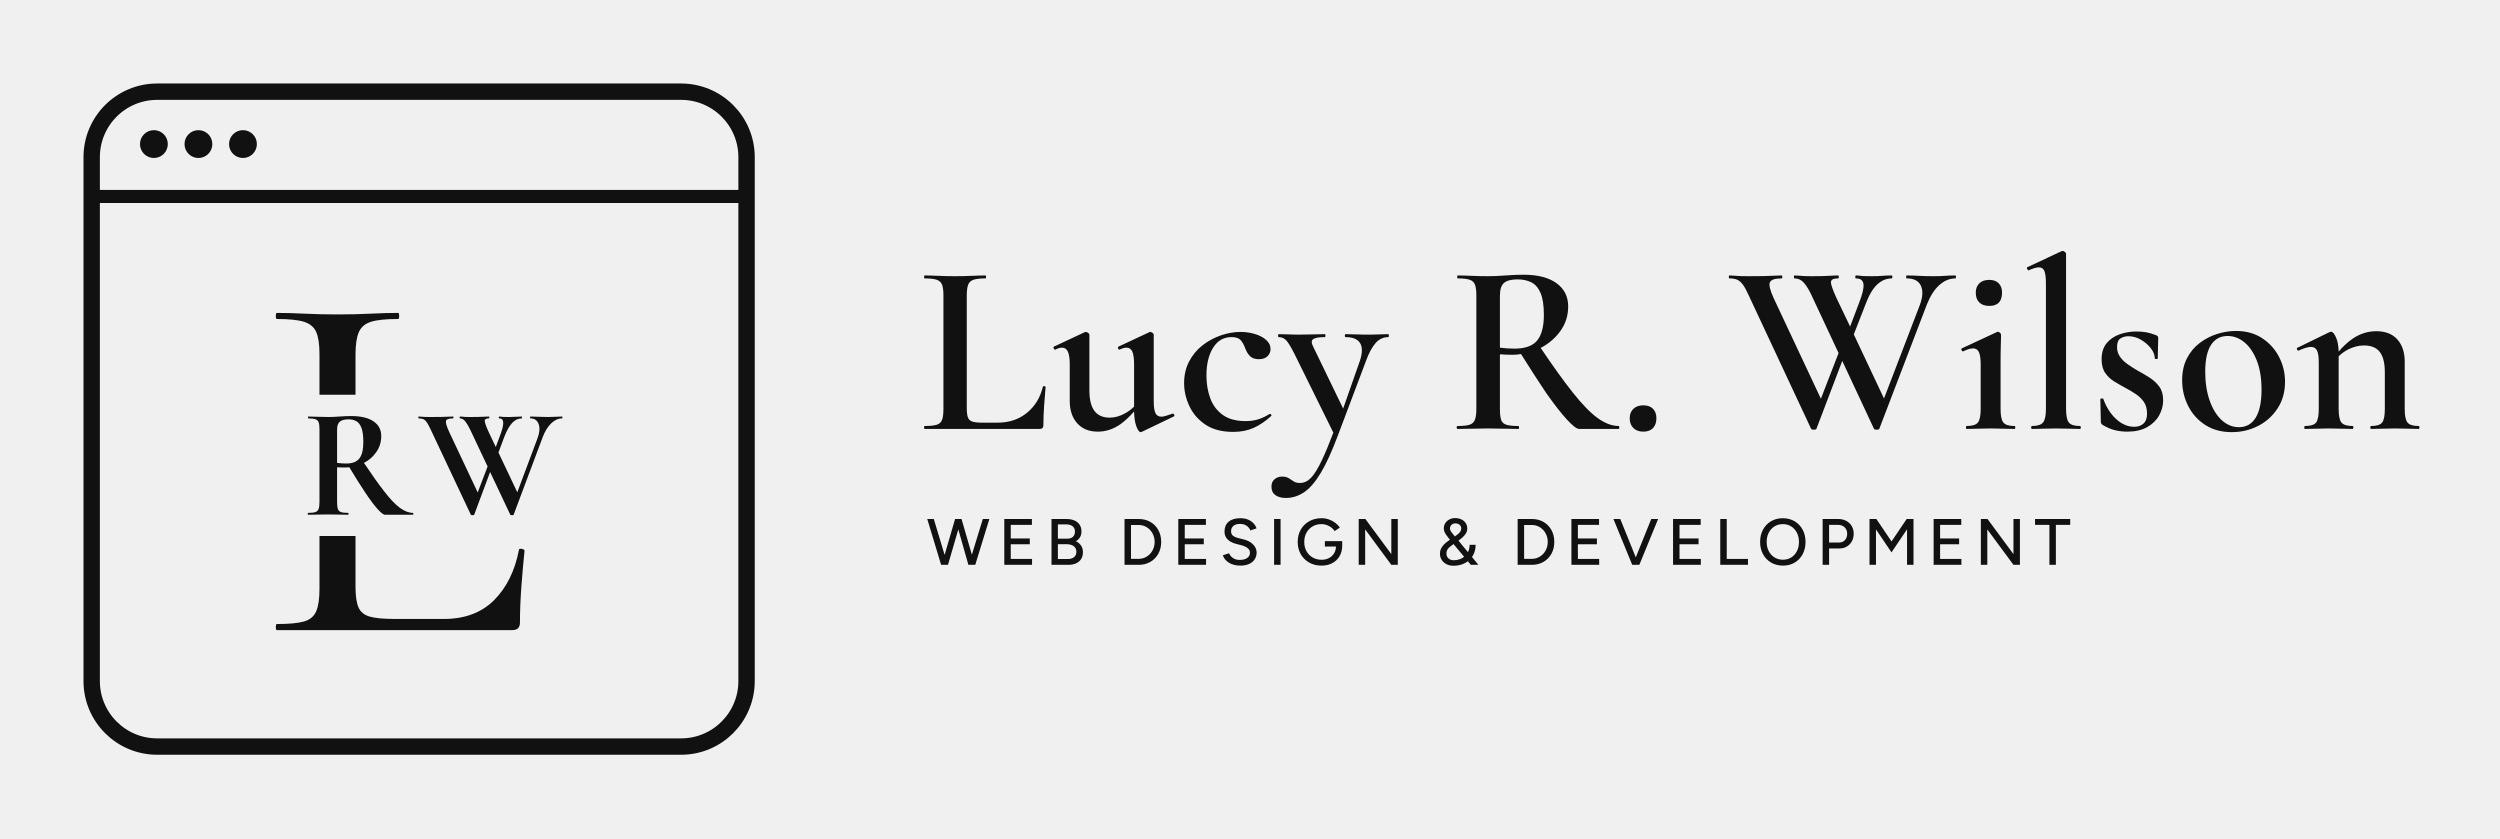
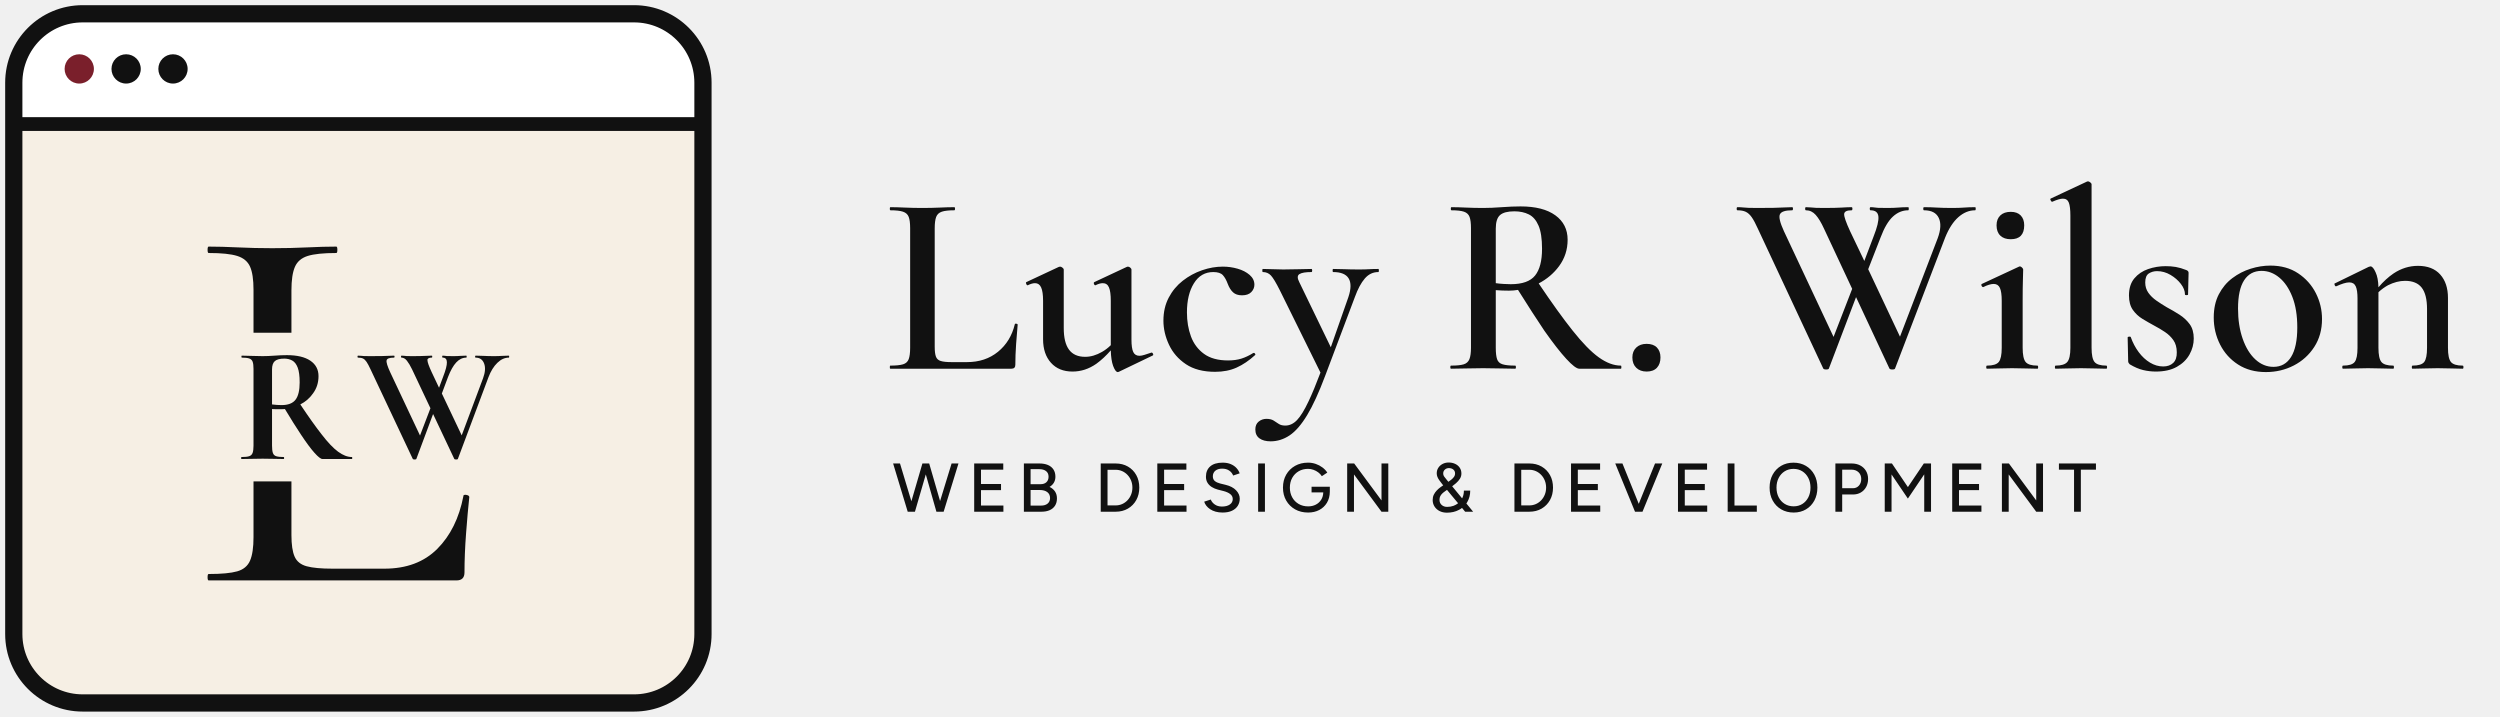
- <svg xmlns="http://www.w3.org/2000/svg" viewBox="0 0 1527 512">
+ <svg xmlns="http://www.w3.org/2000/svg" viewBox="48 48 1451 416">
+   <defs>
+     <clipPath id="win5">
+       <rect x="56" y="56" width="400" height="400" rx="40" />
+     </clipPath>
+   </defs>
+   <rect x="56" y="56" width="400" height="400" rx="40" fill="#f6efe4" />
+   <rect x="56" y="56" width="400" height="64" fill="#FFFFFF" clip-path="url(#win5)" />
  <rect x="56" y="56" width="400" height="400" rx="40" fill="none" stroke="#111111" stroke-width="10" />
  <line x1="56" y1="120" x2="456" y2="120" stroke="#111111" stroke-width="8" />
-   <circle cx="94.0" cy="88.0" r="8.5" fill="#111111" />
+   <circle cx="94.0" cy="88.0" r="8.5" fill="#7a1f2b" />
  <circle cx="121.2" cy="88.0" r="8.5" fill="#111111" />
  <circle cx="148.4" cy="88.0" r="8.5" fill="#111111" />
  <defs>
    <clipPath id="t">
      <rect x="0" y="0" width="512" height="241.1" />
    </clipPath>
    <clipPath id="b">
      <rect x="0" y="327.4" width="512" height="600" />
    </clipPath>
  </defs>
  <path d="M217.148 216.545V358.525Q217.148 366.895 219.008 371.08Q220.868 375.265 225.983 376.66Q231.098 378.055 241.018 378.055H271.088Q290.308 378.055 301.778 366.585Q313.248 355.115 316.968 335.895Q316.968 335.895 316.968 335.585Q317.588 334.965 318.828 335.275Q320.378 335.585 320.378 336.515Q319.448 345.195 318.518 357.44Q317.588 369.685 317.588 380.225Q317.588 384.875 312.938 384.875H169.098Q168.478 384.875 168.478 383.015Q168.478 381.155 169.098 381.155Q180.258 381.155 185.683 379.605Q191.108 378.055 193.123 373.405Q195.138 368.755 195.138 359.765V216.235Q195.138 207.245 193.123 202.75Q191.108 198.255 185.683 196.55Q180.258 194.845 169.098 194.845Q168.478 194.845 168.478 192.985Q168.478 191.125 169.098 191.125Q176.538 191.125 186.148 191.59Q195.758 192.055 205.988 192.055Q216.838 192.055 226.293 191.59Q235.748 191.125 243.188 191.125Q243.808 191.125 243.808 192.985Q243.808 194.845 243.188 194.845Q232.028 194.845 226.603 196.55Q221.178 198.255 219.163 202.905Q217.148 207.555 217.148 216.545Z" fill="#111111" clip-path="url(#t)" />
  <path d="M217.148 216.545V358.525Q217.148 366.895 219.008 371.08Q220.868 375.265 225.983 376.66Q231.098 378.055 241.018 378.055H271.088Q290.308 378.055 301.778 366.585Q313.248 355.115 316.968 335.895Q316.968 335.895 316.968 335.585Q317.588 334.965 318.828 335.275Q320.378 335.585 320.378 336.515Q319.448 345.195 318.518 357.44Q317.588 369.685 317.588 380.225Q317.588 384.875 312.938 384.875H169.098Q168.478 384.875 168.478 383.015Q168.478 381.155 169.098 381.155Q180.258 381.155 185.683 379.605Q191.108 378.055 193.123 373.405Q195.138 368.755 195.138 359.765V216.235Q195.138 207.245 193.123 202.75Q191.108 198.255 185.683 196.55Q180.258 194.845 169.098 194.845Q168.478 194.845 168.478 192.985Q168.478 191.125 169.098 191.125Q176.538 191.125 186.148 191.59Q195.758 192.055 205.988 192.055Q216.838 192.055 226.293 191.59Q235.748 191.125 243.188 191.125Q243.808 191.125 243.808 192.985Q243.808 194.845 243.188 194.845Q232.028 194.845 226.603 196.55Q221.178 198.255 219.163 202.905Q217.148 207.555 217.148 216.545Z" fill="#111111" clip-path="url(#b)" />
  <path d="M235.17 314.413Q233.73 314.413 230.514 310.813Q227.298 307.213 222.786 300.397Q218.562 294.061 213.378 285.421Q212.322 285.517 211.17 285.517H208.482Q207.042 285.517 205.89 285.421V306.637Q205.89 309.421 206.37 310.861Q206.85 312.301 208.29 312.781Q209.73 313.261 212.706 313.261Q212.898 313.261 212.898 313.837Q212.898 314.413 212.706 314.413Q210.21 314.413 207.138 314.317Q204.066 314.221 200.418 314.221Q196.962 314.221 193.842 314.317Q190.722 314.413 188.226 314.413Q187.938 314.413 187.938 313.837Q187.938 313.261 188.226 313.261Q191.202 313.261 192.642 312.781Q194.082 312.301 194.61 310.861Q195.138 309.421 195.138 306.637V262.189Q195.138 259.405 194.658 258.013Q194.178 256.621 192.738 256.093Q191.298 255.565 188.322 255.565Q188.13 255.565 188.13 254.989Q188.13 254.413 188.322 254.413Q190.818 254.413 193.89 254.557Q196.962 254.701 200.418 254.701Q203.586 254.701 207.378 254.413Q211.17 254.125 214.53 254.125Q223.362 254.125 228.114 257.341Q232.866 260.557 232.866 266.317Q232.866 271.981 229.698 276.301Q226.818 280.429 222.306 282.733Q229.41 293.389 234.594 300.013Q239.97 307.021 244.194 310.141Q248.418 313.261 252.258 313.261Q252.45 313.261 252.45 313.837Q252.45 314.413 252.258 314.413ZM221.922 269.965Q221.922 264.301 220.77 261.325Q219.618 258.349 217.602 257.245Q215.586 256.141 212.994 256.141Q209.154 256.141 207.522 257.581Q205.89 259.021 205.89 262.381V282.733Q207.234 282.925 208.77 283.021Q210.306 283.117 211.458 283.117Q217.122 283.117 219.522 279.997Q221.922 276.877 221.922 269.965ZM343.33 254.413Q343.522 254.413 343.522 254.989Q343.522 255.565 343.33 255.565Q339.778 255.565 336.658 258.589Q333.538 261.613 331.522 266.893L313.762 314.317Q313.666 314.701 312.754 314.701Q311.842 314.701 311.65 314.317L299.362 288.301L289.666 314.317Q289.57 314.701 288.658 314.701Q287.746 314.701 287.554 314.317L263.074 262.381Q261.73 259.501 260.77 258.061Q259.81 256.621 258.706 256.093Q257.602 255.565 255.778 255.565Q255.49 255.565 255.49 254.989Q255.49 254.413 255.778 254.413Q256.93 254.413 257.554 254.509Q258.178 254.605 259.282 254.653Q260.386 254.701 262.786 254.701Q267.106 254.701 269.65 254.653Q272.194 254.605 273.826 254.509Q275.458 254.413 276.706 254.413Q276.994 254.413 276.994 254.989Q276.994 255.565 276.706 255.565Q272.77 255.565 272.386 257.149Q272.002 258.733 274.498 264.109L291.778 300.781L297.826 284.941L287.17 262.381Q285.634 259.213 284.194 257.389Q282.754 255.565 281.026 255.565Q280.738 255.565 280.738 254.989Q280.738 254.413 281.026 254.413Q281.986 254.413 282.562 254.509Q283.138 254.605 284.05 254.653Q284.962 254.701 286.978 254.701Q292.354 254.701 294.706 254.557Q297.058 254.413 298.594 254.413Q298.882 254.413 298.882 254.989Q298.882 255.565 298.594 255.565Q296.77 255.565 296.194 256.429Q296.002 256.717 296.098 257.101Q296.098 258.733 298.594 264.109L302.818 273.037L305.218 266.605Q307.426 260.941 307.378 258.253Q307.33 255.565 304.93 255.565Q304.642 255.565 304.642 254.989Q304.642 254.413 304.93 254.413Q305.89 254.413 306.178 254.509Q306.466 254.605 307.378 254.653Q308.29 254.701 311.17 254.701Q313.57 254.701 315.058 254.557Q316.546 254.413 318.658 254.413Q318.85 254.413 318.85 254.989Q318.85 255.565 318.658 255.565Q315.394 255.565 312.802 258.349Q310.21 261.133 308.002 266.893L304.45 276.397L315.97 300.685L328.354 267.565Q330.274 262.381 328.978 258.973Q327.682 255.565 324.034 255.565Q323.746 255.565 323.746 254.989Q323.746 254.413 324.034 254.413Q326.53 254.413 328.882 254.557Q331.234 254.701 334.786 254.701Q337.474 254.701 339.202 254.557Q340.93 254.413 343.33 254.413Z" fill="#111111" />
  <path d="M590.506 180.55V249.25Q590.506 253.069 591.209 254.979Q591.912 256.889 594.026 257.53Q596.14 258.171 600.252 258.171H609.23Q619.899 258.171 627.253 252.16Q634.606 246.149 637.002 236.185Q637.111 235.735 637.882 235.865Q638.652 235.994 638.652 236.444Q638.202 241.105 637.752 247.649Q637.302 254.192 637.302 259.75Q637.302 262.0 635.011 262.0H564.748Q564.448 262.0 564.448 261.1Q564.448 260.2 564.748 260.2Q569.658 260.2 572.114 259.45Q574.569 258.7 575.409 256.45Q576.249 254.2 576.249 249.85V180.4Q576.249 176.05 575.409 173.875Q574.569 171.7 572.114 170.875Q569.658 170.05 564.748 170.05Q564.448 170.05 564.448 169.15Q564.448 168.25 564.748 168.25Q568.348 168.25 573.183 168.475Q578.019 168.7 583.264 168.7Q588.837 168.7 593.536 168.475Q598.235 168.25 601.899 168.25Q602.307 168.25 602.307 169.15Q602.307 170.05 601.899 170.05Q597.034 170.05 594.602 170.875Q592.17 171.7 591.338 173.95Q590.506 176.2 590.506 180.55ZM670.5 263.65Q662.55 263.65 657.975 258.55Q653.4 253.45 653.4 244.9V222.55Q653.4 217.3 652.275 214.825Q651.15 212.35 648.75 212.35Q646.95 212.35 644.55 213.55Q643.95 213.7 643.65 212.8Q643.35 212.2 643.5 211.9Q643.65 211.9 643.65 211.75L662.55 202.9Q663.0 202.75 663.3 202.75Q663.9 202.75 664.65 203.35Q665.4 203.95 665.4 204.4V238.45Q665.4 246.85 668.475 250.975Q671.55 255.1 677.85 255.1Q682.65 255.1 687.6 252.25Q690.45 250.6 692.7 248.35V222.55Q692.7 217.3 691.65 214.825Q690.6 212.35 688.05 212.35Q686.25 212.35 683.85 213.55Q683.25 213.7 682.95 212.8Q682.65 212.2 682.95 211.9Q682.95 211.9 683.1 211.75L702.0 202.9Q702.3 202.75 702.6 202.75Q703.35 202.75 704.025 203.35Q704.7 203.95 704.7 204.4V245.05Q704.7 250.15 705.75 252.325Q706.8 254.5 709.35 254.5Q710.55 254.5 712.2 253.975Q713.85 253.45 716.1 252.7Q716.7 252.4 717.15 253.225Q717.6 254.05 717.0 254.35L697.35 263.8Q697.05 263.95 696.75 263.95Q695.4 263.95 694.05 260.35Q692.85 257.05 692.7 251.35Q688.65 256.0 684.3 259.15Q677.85 263.65 670.5 263.65ZM753.25 263.8Q742.9 263.8 736.3 259.375Q729.7 254.95 726.475 248.05Q723.25 241.15 723.25 234.1Q723.25 226.6 726.325 220.75Q729.4 214.9 734.5 210.925Q739.6 206.95 745.675 204.85Q751.75 202.75 757.75 202.75Q762.1 202.75 766.3 203.95Q770.5 205.15 773.275 207.55Q776.05 209.95 776.05 213.25Q776.05 215.65 774.25 217.525Q772.45 219.4 768.85 219.4Q765.55 219.4 763.675 217.675Q761.8 215.95 760.6 212.8Q759.4 209.5 757.75 207.7Q756.1 205.9 752.2 205.9Q745.0 205.9 740.95 212.425Q736.9 218.95 736.9 229.3Q736.9 236.95 739.225 243.25Q741.55 249.55 746.8 253.375Q752.05 257.2 760.75 257.2Q765.1 257.2 768.475 256.15Q771.85 255.1 775.45 252.85Q775.6 252.85 775.6 252.85Q775.9 252.7 776.35 253.15Q776.8 253.75 776.5 254.05Q771.25 258.85 765.775 261.325Q760.3 263.8 753.25 263.8ZM848.0 204.1Q848.3 204.1 848.3 205.0Q848.3 205.9 848.0 205.9Q843.35 205.9 840.125 209.65Q836.9 213.4 834.35 220.45L817.1 266.2Q811.7 280.6 806.675 288.925Q801.65 297.25 796.475 300.7Q791.3 304.15 785.45 304.15Q781.4 304.15 779.0 302.425Q776.6 300.7 776.6 297.25Q776.6 294.25 778.55 292.675Q780.5 291.1 783.05 291.1Q785.6 291.1 787.175 292.075Q788.75 293.05 790.175 294.025Q791.6 295.0 794.0 295.0Q797.75 295.0 800.825 291.775Q803.9 288.55 807.5 280.9Q810.5 274.6 814.4 264.25L790.85 216.55Q787.55 209.95 785.675 207.925Q783.8 205.9 780.95 205.9Q780.65 205.9 780.65 205.0Q780.65 204.1 780.95 204.1Q783.8 204.1 786.875 204.25Q789.95 204.4 792.8 204.4Q798.05 204.4 802.025 204.25Q806.0 204.1 809.15 204.1Q809.6 204.1 809.6 205.0Q809.6 205.9 809.15 205.9Q804.05 205.9 802.175 207.1Q800.3 208.3 802.1 211.75L820.4 249.55L830.6 220.45Q833.0 213.25 830.75 209.575Q828.5 205.9 821.75 205.9Q821.45 205.9 821.45 205.0Q821.45 204.1 821.75 204.1Q825.35 204.1 828.575 204.25Q831.8 204.4 836.9 204.4Q840.35 204.4 842.6 204.25Q844.85 204.1 848.0 204.1ZM964.6 262.0Q962.35 262.0 957.1 256.3Q951.85 250.6 944.35 239.95Q937.6 229.9 929.05 216.25Q926.5 216.7 923.8 216.7Q922.0 216.7 919.9 216.625Q917.8 216.55 916.15 216.4V249.85Q916.15 254.2 916.9 256.45Q917.65 258.7 920.125 259.45Q922.6 260.2 927.4 260.2Q927.85 260.2 927.85 261.1Q927.85 262.0 927.4 262.0Q923.65 262.0 919.0 261.85Q914.35 261.7 908.8 261.7Q903.55 261.7 898.75 261.85Q893.95 262.0 890.2 262.0Q889.75 262.0 889.75 261.1Q889.75 260.2 890.2 260.2Q895.15 260.2 897.55 259.45Q899.95 258.7 900.85 256.45Q901.75 254.2 901.75 249.85V180.4Q901.75 176.05 900.925 173.875Q900.1 171.7 897.7 170.875Q895.3 170.05 890.35 170.05Q890.05 170.05 890.05 169.15Q890.05 168.25 890.35 168.25Q894.1 168.25 898.825 168.475Q903.55 168.7 908.8 168.7Q913.6 168.7 919.6 168.25Q925.6 167.8 930.55 167.8Q943.6 167.8 950.725 172.975Q957.85 178.15 957.85 187.15Q957.85 195.7 952.9 202.45Q948.25 208.75 941.05 212.5Q952.45 229.45 960.7 239.8Q969.25 250.6 975.925 255.4Q982.6 260.2 988.75 260.2Q989.05 260.2 989.05 261.1Q989.05 262.0 988.75 262.0ZM943.0 192.4Q943.0 183.7 940.975 178.975Q938.95 174.25 935.35 172.45Q931.75 170.65 926.95 170.65Q921.1 170.65 918.625 172.825Q916.15 175.0 916.15 180.7V212.35Q918.25 212.65 920.65 212.8Q923.05 212.95 924.85 212.95Q934.9 212.95 938.95 207.925Q943.0 202.9 943.0 192.4ZM1003.711 263.65Q999.924 263.65 997.676 261.443Q995.428 259.236 995.428 255.452Q995.428 251.879 997.676 249.726Q999.924 247.574 1003.682 247.574Q1007.649 247.574 1009.692 249.726Q1011.736 251.879 1011.736 255.452Q1011.736 259.236 1009.678 261.443Q1007.621 263.65 1003.711 263.65ZM1194.4 168.25Q1194.7 168.25 1194.7 169.15Q1194.7 170.05 1194.4 170.05Q1189.15 170.05 1184.65 174.025Q1180.15 178.0 1177.0 185.8L1147.9 261.85Q1147.75 262.45 1146.325 262.45Q1144.9 262.45 1144.6 261.85L1125.25 220.45L1109.5 261.85Q1109.35 262.45 1107.925 262.45Q1106.5 262.45 1106.2 261.85L1068.25 180.7Q1066.3 176.35 1064.725 174.1Q1063.15 171.85 1061.275 170.95Q1059.4 170.05 1056.4 170.05Q1055.95 170.05 1055.95 169.15Q1055.95 168.25 1056.4 168.25Q1058.35 168.25 1059.625 168.4Q1060.9 168.55 1062.775 168.625Q1064.65 168.7 1067.8 168.7Q1073.8 168.7 1077.475 168.625Q1081.15 168.55 1083.7 168.4Q1086.25 168.25 1088.2 168.25Q1088.65 168.25 1088.65 169.15Q1088.65 170.05 1088.2 170.05Q1082.2 170.05 1081.075 172.375Q1079.95 174.7 1083.4 182.2L1112.2 243.55L1123.0 215.65L1106.65 180.7Q1104.25 175.45 1101.85 172.75Q1099.45 170.05 1096.15 170.05Q1095.7 170.05 1095.7 169.15Q1095.7 168.25 1096.15 168.25Q1097.8 168.25 1099.075 168.4Q1100.35 168.55 1101.925 168.625Q1103.5 168.7 1106.35 168.7Q1113.55 168.7 1116.925 168.475Q1120.3 168.25 1122.7 168.25Q1123.15 168.25 1123.15 169.15Q1123.15 170.05 1122.7 170.05Q1118.5 170.05 1118.35 172.225Q1118.2 174.4 1121.8 182.2L1130.05 199.45L1135.45 185.2Q1138.6 177.25 1138.225 173.65Q1137.85 170.05 1133.65 170.05Q1133.2 170.05 1133.2 169.15Q1133.2 168.25 1133.65 168.25Q1135.15 168.25 1135.825 168.4Q1136.5 168.55 1138.0 168.625Q1139.5 168.7 1143.4 168.7Q1147.3 168.7 1149.7 168.475Q1152.1 168.25 1155.55 168.25Q1155.85 168.25 1155.85 169.15Q1155.85 170.05 1155.55 170.05Q1150.6 170.05 1146.625 173.725Q1142.65 177.4 1139.5 185.8L1132.3 204.25L1150.75 243.4L1172.65 186.25Q1175.35 178.9 1173.25 174.475Q1171.15 170.05 1164.7 170.05Q1164.25 170.05 1164.25 169.15Q1164.25 168.25 1164.7 168.25Q1168.6 168.25 1172.125 168.475Q1175.65 168.7 1181.05 168.7Q1185.25 168.7 1187.95 168.475Q1190.65 168.25 1194.4 168.25ZM1201.25 262.0Q1200.8 262.0 1200.8 261.1Q1200.8 260.2 1201.25 260.2Q1206.35 260.2 1208.075 258.1Q1209.8 256.0 1209.8 249.85V222.55Q1209.8 217.45 1208.75 215.125Q1207.7 212.8 1205.15 212.8Q1203.95 212.8 1202.45 213.25Q1200.95 213.7 1199.15 214.6Q1198.55 214.75 1198.1 213.85Q1197.8 213.25 1198.1 212.95Q1198.1 212.8 1198.25 212.8L1219.85 202.75Q1220.15 202.6 1220.3 202.6Q1220.9 202.6 1221.575 203.275Q1222.25 203.95 1222.25 204.4Q1222.25 206.05 1222.1 210.4Q1221.95 214.75 1221.95 222.4V249.85Q1221.95 256.0 1223.675 258.1Q1225.4 260.2 1230.5 260.2Q1230.95 260.2 1230.95 261.1Q1230.95 262.0 1230.5 262.0Q1227.5 262.0 1223.75 261.85Q1220.0 261.7 1215.8 261.7Q1211.75 261.7 1207.925 261.85Q1204.1 262.0 1201.25 262.0ZM1215.05 186.85Q1211.15 186.85 1208.975 184.75Q1206.8 182.65 1206.8 178.75Q1206.8 175.15 1208.975 173.05Q1211.15 170.95 1215.05 170.95Q1218.8 170.95 1220.825 173.05Q1222.85 175.15 1222.85 178.75Q1222.85 186.85 1215.05 186.85ZM1241.1 262.0Q1240.65 262.0 1240.65 261.1Q1240.65 260.2 1241.1 260.2Q1246.05 260.2 1247.85 258.1Q1249.65 256.0 1249.65 249.85V173.2Q1249.65 167.95 1248.75 165.625Q1247.85 163.3 1245.3 163.3Q1243.2 163.3 1239.15 165.1Q1238.7 165.25 1238.25 164.35Q1237.8 163.6 1238.1 163.45Q1238.1 163.3 1238.1 163.3L1259.25 153.4Q1259.55 153.25 1259.85 153.25Q1260.45 153.25 1261.2 153.85Q1261.95 154.45 1261.95 154.9V249.85Q1261.95 256.0 1263.675 258.1Q1265.4 260.2 1270.5 260.2Q1270.95 260.2 1270.95 261.1Q1270.95 262.0 1270.5 262.0Q1267.65 262.0 1263.825 261.85Q1260 261.7 1255.8 261.7Q1251.6 261.7 1247.775 261.85Q1243.95 262.0 1241.1 262.0ZM1293.092 211.96Q1293.092 215.358 1294.9 217.915Q1296.707 220.473 1299.552 222.456Q1302.396 224.44 1305.629 226.349Q1309.42 228.366 1312.979 230.65Q1316.537 232.934 1318.896 236.151Q1321.255 239.369 1321.255 244.495Q1321.255 249.295 1318.801 253.726Q1316.346 258.156 1311.458 260.903Q1306.57 263.65 1299.276 263.65Q1295.567 263.65 1291.9 262.784Q1288.233 261.917 1284.089 259.435Q1283.789 259.135 1283.489 258.685Q1283.189 258.235 1283.189 257.635L1282.889 243.899Q1282.889 243.449 1283.714 243.374Q1284.539 243.299 1284.689 243.64Q1286.421 248.523 1289.318 252.4Q1292.215 256.278 1295.896 258.484Q1299.576 260.691 1303.517 260.691Q1307.136 260.691 1309.313 258.651Q1311.49 256.611 1311.408 252.422Q1311.366 248.181 1309.429 245.427Q1307.493 242.672 1304.56 240.709Q1301.628 238.746 1298.504 237.096Q1294.971 235.187 1291.542 233.108Q1288.113 231.029 1285.883 227.824Q1283.654 224.62 1283.654 219.452Q1283.654 213.317 1286.763 209.588Q1289.871 205.859 1294.773 204.167Q1299.674 202.476 1304.95 202.476Q1308.085 202.476 1310.839 202.947Q1313.594 203.417 1316.905 204.726Q1318.255 205.217 1318.255 206.376Q1318.255 209.17 1318.105 212.209Q1317.955 215.249 1317.955 218.901Q1317.955 219.31 1317.055 219.31Q1316.155 219.31 1316.155 218.901Q1316.155 215.886 1313.789 212.792Q1311.422 209.699 1307.734 207.533Q1304.046 205.367 1299.944 205.367Q1297.307 205.367 1295.2 206.706Q1293.092 208.045 1293.092 211.96ZM1363.111 263.95Q1353.826 263.95 1347.029 259.6Q1340.233 255.25 1336.544 247.975Q1332.856 240.7 1332.856 232.3Q1332.856 224.5 1335.815 218.8Q1338.774 213.1 1343.662 209.425Q1348.55 205.75 1354.317 203.95Q1360.085 202.15 1365.702 202.15Q1375.137 202.15 1381.859 206.65Q1388.581 211.15 1392.14 218.2Q1395.699 225.25 1395.699 233.159Q1395.699 242.433 1391.186 249.387Q1386.672 256.341 1379.276 260.146Q1371.879 263.95 1363.111 263.95ZM1367.529 260.924Q1374.189 260.924 1377.766 255.136Q1381.344 249.348 1381.344 238.037Q1381.344 227.583 1378.466 220.274Q1375.588 212.965 1370.887 209.091Q1366.186 205.217 1360.644 205.217Q1354.051 205.217 1350.502 210.653Q1346.952 216.089 1346.952 227.08Q1346.952 236.909 1349.647 244.613Q1352.341 252.317 1357.021 256.621Q1361.701 260.924 1367.529 260.924ZM1448.25 262.0Q1447.8 262.0 1447.8 261.1Q1447.8 260.2 1448.25 260.2Q1453.35 260.2 1455 258.1Q1456.65 256.0 1456.65 249.85V227.35Q1456.65 218.95 1453.575 214.975Q1450.5 211.0 1443.9 211.0Q1439.1 211.0 1434 213.55Q1431 215.2 1428.45 217.6V249.85Q1428.45 256.0 1430.175 258.1Q1431.9 260.2 1437 260.2Q1437.45 260.2 1437.45 261.1Q1437.45 262.0 1437 262.0Q1434.15 262.0 1430.4 261.85Q1426.65 261.7 1422.45 261.7Q1418.4 261.7 1414.575 261.85Q1410.75 262.0 1407.9 262.0Q1407.45 262.0 1407.45 261.1Q1407.45 260.2 1407.9 260.2Q1413 260.2 1414.65 258.1Q1416.3 256.0 1416.3 249.85V221.2Q1416.3 216.4 1415.25 214.15Q1414.2 211.9 1411.5 211.9Q1410.15 211.9 1408.2 212.5Q1406.25 213.1 1404 214.15Q1403.7 214.15 1403.55 214.15Q1403.25 214.0 1403.1 213.55Q1402.65 212.65 1403.1 212.5L1422.75 202.9Q1423.5 202.6 1423.8 202.6Q1425.3 202.6 1426.8 206.05Q1428.3 209.2 1428.45 214.75Q1432.65 209.8 1437.3 206.65Q1443.9 202.3 1451.4 202.3Q1459.8 202.3 1464.3 207.325Q1468.8 212.35 1468.8 220.9V249.85Q1468.8 256.0 1470.525 258.1Q1472.25 260.2 1477.35 260.2Q1477.8 260.2 1477.8 261.1Q1477.8 262.0 1477.35 262.0Q1474.5 262.0 1470.75 261.85Q1467 261.7 1462.8 261.7Q1458.75 261.7 1454.925 261.85Q1451.1 262.0 1448.25 262.0Z" fill="#111111" />
  <path d="M574.834 345.0 566.366 317.0H570.359L576.967 338.936L583.365 317.0H587.301L593.618 338.809L600.306 317.0H604.3L595.689 345.0H591.49L585.333 323.333L579.033 345.0ZM613.421 345.0V317.0H630.298V320.604H617.369V328.907H628.994V332.454H617.369V341.396H630.378V345.0ZM642.261 345.0V317.0H651.286Q654.149 317.0 656.217 317.88Q658.286 318.76 659.423 320.486Q660.561 322.212 660.561 324.709Q660.561 326.646 659.67 328.142Q658.778 329.639 657.156 330.594Q659.224 331.594 660.338 333.271Q661.453 334.948 661.453 337.279Q661.453 339.731 660.355 341.463Q659.258 343.194 657.249 344.097Q655.24 345.0 652.457 345.0ZM646.152 341.447H652.205Q654.666 341.447 656.06 340.271Q657.453 339.094 657.453 337.061Q657.453 334.857 655.86 333.626Q654.267 332.396 651.435 332.396H646.152ZM646.152 329.027H651.907Q654.1 329.027 655.342 327.873Q656.584 326.719 656.584 324.675Q656.584 322.573 655.142 321.434Q653.7 320.295 651.137 320.295H646.152ZM686.861 345.0V317.0H695.508Q699.537 317.0 702.635 318.786Q705.733 320.571 707.49 323.726Q709.248 326.88 709.248 331.0Q709.248 335.08 707.49 338.24Q705.733 341.4 702.635 343.2Q699.537 345.0 695.508 345.0ZM690.809 341.338H695.508Q697.553 341.338 699.319 340.547Q701.084 339.756 702.421 338.337Q703.758 336.918 704.5 335.038Q705.243 333.159 705.243 331.0Q705.243 328.841 704.5 326.962Q703.758 325.082 702.421 323.663Q701.084 322.244 699.319 321.453Q697.553 320.662 695.508 320.662H690.809ZM719.701 345.0V317.0H736.578V320.604H723.649V328.907H735.274V332.454H723.649V341.396H736.658V345.0ZM757.599 345.48Q755.354 345.48 753.545 344.969Q751.737 344.457 750.382 343.554Q749.028 342.651 748.156 341.531Q747.285 340.411 746.913 339.165L750.735 337.924Q751.324 339.552 753.002 340.765Q754.681 341.979 757.137 342.002Q760.083 342.013 761.785 340.817Q763.487 339.62 763.487 337.667Q763.487 335.875 762.002 334.741Q760.518 333.607 758.068 332.985L754.838 332.162Q752.907 331.659 751.338 330.684Q749.77 329.71 748.85 328.23Q747.93 326.749 747.93 324.698Q747.93 320.835 750.427 318.677Q752.925 316.52 757.628 316.52Q760.354 316.52 762.359 317.385Q764.365 318.251 765.654 319.654Q766.943 321.057 767.503 322.732L763.721 323.996Q763.036 322.197 761.389 321.098Q759.741 319.998 757.343 319.998Q754.841 319.998 753.388 321.197Q751.935 322.397 751.935 324.47Q751.935 326.245 753.077 327.185Q754.219 328.124 756.109 328.604L759.351 329.399Q763.293 330.341 765.421 332.567Q767.549 334.793 767.549 337.422Q767.549 339.726 766.417 341.546Q765.286 343.366 763.068 344.423Q760.851 345.48 757.599 345.48ZM778.221 345.0V317.0H782.169V345.0ZM807.211 345.48Q802.948 345.48 799.656 343.62Q796.365 341.76 794.499 338.5Q792.633 335.24 792.633 331.029Q792.633 326.76 794.499 323.5Q796.365 320.24 799.656 318.38Q802.948 316.52 807.211 316.52Q809.537 316.52 811.674 317.263Q813.811 318.006 815.54 319.3Q817.268 320.595 818.36 322.281L815.196 324.38Q814.407 323.129 813.119 322.164Q811.831 321.198 810.298 320.661Q808.764 320.124 807.211 320.124Q804.132 320.124 801.747 321.518Q799.363 322.912 798 325.359Q796.638 327.807 796.638 331.029Q796.638 334.182 797.989 336.641Q799.34 339.1 801.742 340.499Q804.143 341.899 807.268 341.899Q809.764 341.899 811.723 340.876Q813.682 339.854 814.821 338.024Q815.96 336.194 816.018 333.807H809.23V330.518H819.828V333.383Q819.794 337.052 818.171 339.775Q816.548 342.498 813.713 343.989Q810.879 345.48 807.211 345.48ZM829.901 345.0V317.0H833.964L849.82 338.449V317.0H853.767V345.0H849.82L833.849 323.362V345.0ZM887.8 345.56Q885.4 345.56 883.54 344.62Q881.68 343.68 880.6 342.0Q879.52 340.32 879.52 338.2Q879.52 336.48 880.18 335.12Q880.84 333.76 881.94 332.62Q883.04 331.48 884.36 330.56L885.64 329.68L885.04 328.96Q884.08 327.72 883.36 326.72Q882.64 325.72 882.26 324.74Q881.88 323.76 881.88 322.72Q881.88 320.92 882.8 319.5Q883.72 318.08 885.3 317.26Q886.88 316.44 888.8 316.44Q890.92 316.44 892.6 317.24Q894.28 318.04 895.24 319.48Q896.2 320.92 896.2 322.84Q896.2 324.44 895.36 325.82Q894.52 327.2 893.04 328.48Q892.04 329.36 890.84 330.24L893.08 332.96L896.6 337.24Q896.76 336.96 896.88 336.68Q897.64 334.92 897.64 332.76H901.32Q901.32 336.48 899.6 339.4Q899.36 339.8 899.08 340.2L903 345.0H898.36L896.56 342.8Q895.76 343.44 894.8 343.92Q891.76 345.56 887.8 345.56ZM887.84 332.32 886.72 333.12Q885.88 333.68 885.14 334.38Q884.4 335.08 883.94 335.96Q883.48 336.84 883.48 338.12Q883.48 339.92 884.72 341.06Q885.96 342.2 887.96 342.2Q889.92 342.2 891.68 341.56Q893.12 341.0 894.28 340.08L890.08 335.04ZM888.64 327.64Q889.44 327.04 890.28 326.44Q891.2 325.72 891.86 324.82Q892.52 323.92 892.52 322.8Q892.52 321.36 891.5 320.52Q890.48 319.68 888.92 319.68Q887.56 319.68 886.6 320.56Q885.64 321.44 885.64 322.76Q885.64 323.88 886.34 324.78Q887.04 325.68 888.04 326.92ZM926.981 345.0V317.0H935.628Q939.657 317.0 942.755 318.786Q945.853 320.571 947.61 323.726Q949.368 326.88 949.368 331.0Q949.368 335.08 947.61 338.24Q945.853 341.4 942.755 343.2Q939.657 345.0 935.628 345.0ZM930.929 341.338H935.628Q937.673 341.338 939.439 340.547Q941.204 339.756 942.541 338.337Q943.878 336.918 944.62 335.038Q945.363 333.159 945.363 331.0Q945.363 328.841 944.62 326.962Q943.878 325.082 942.541 323.663Q941.204 322.244 939.439 321.453Q937.673 320.662 935.628 320.662H930.929ZM959.821 345.0V317.0H976.698V320.604H963.769V328.907H975.394V332.454H963.769V341.396H976.778V345.0ZM996.959 345.0 985.486 317.0H989.662L999.133 340.434L1008.58 317.0H1012.786L1001.307 345.0ZM1021.901 345.0V317.0H1038.778V320.604H1025.849V328.907H1037.474V332.454H1025.849V341.396H1038.858V345.0ZM1050.741 345.0V317.0H1054.689V341.396H1067.664V345.0ZM1089.046 345.48Q1084.965 345.48 1081.811 343.634Q1078.657 341.789 1076.865 338.516Q1075.073 335.243 1075.073 331.013Q1075.073 326.743 1076.851 323.483Q1078.628 320.223 1081.745 318.377Q1084.863 316.531 1088.943 316.531Q1093.023 316.531 1096.155 318.391Q1099.287 320.251 1101.05 323.511Q1102.813 326.771 1102.813 331.011Q1102.813 335.242 1101.056 338.515Q1099.299 341.789 1096.198 343.634Q1093.098 345.48 1089.046 345.48ZM1089.049 341.876Q1091.918 341.876 1094.115 340.482Q1096.312 339.088 1097.56 336.64Q1098.808 334.192 1098.808 331.011Q1098.808 327.83 1097.539 325.379Q1096.269 322.927 1094.056 321.531Q1091.844 320.136 1088.942 320.136Q1086.076 320.136 1083.846 321.531Q1081.616 322.926 1080.347 325.376Q1079.078 327.826 1079.078 331.01Q1079.078 334.193 1080.352 336.641Q1081.626 339.088 1083.885 340.482Q1086.144 341.876 1089.049 341.876ZM1113.261 345.0V317.0H1122.721Q1125.51 317.0 1127.665 318.14Q1129.82 319.28 1131.029 321.31Q1132.237 323.339 1132.237 325.99Q1132.237 328.608 1131.114 330.645Q1129.991 332.682 1128.024 333.842Q1126.056 335.002 1123.492 335.002H1117.209V345.0ZM1117.209 331.369H1123.434Q1125.554 331.369 1126.907 329.871Q1128.261 328.373 1128.261 325.99Q1128.261 323.58 1126.693 322.086Q1125.126 320.593 1122.664 320.593H1117.209ZM1141.901 345.0V317.0H1146.078L1155.349 330.709L1164.591 317.0H1168.768V345.0H1164.821V323.304L1155.332 337.374L1145.849 323.361V345.0ZM1181.061 345.0V317.0H1197.938V320.604H1185.009V328.907H1196.634V332.454H1185.009V341.396H1198.018V345.0ZM1209.901 345.0V317.0H1213.964L1229.82 338.449V317.0H1233.767V345.0H1229.82L1213.849 323.362V345.0ZM1251.776 345.0V320.604H1243V317.0H1264.488V320.604H1255.724V345.0Z" fill="#111111" />
</svg>
